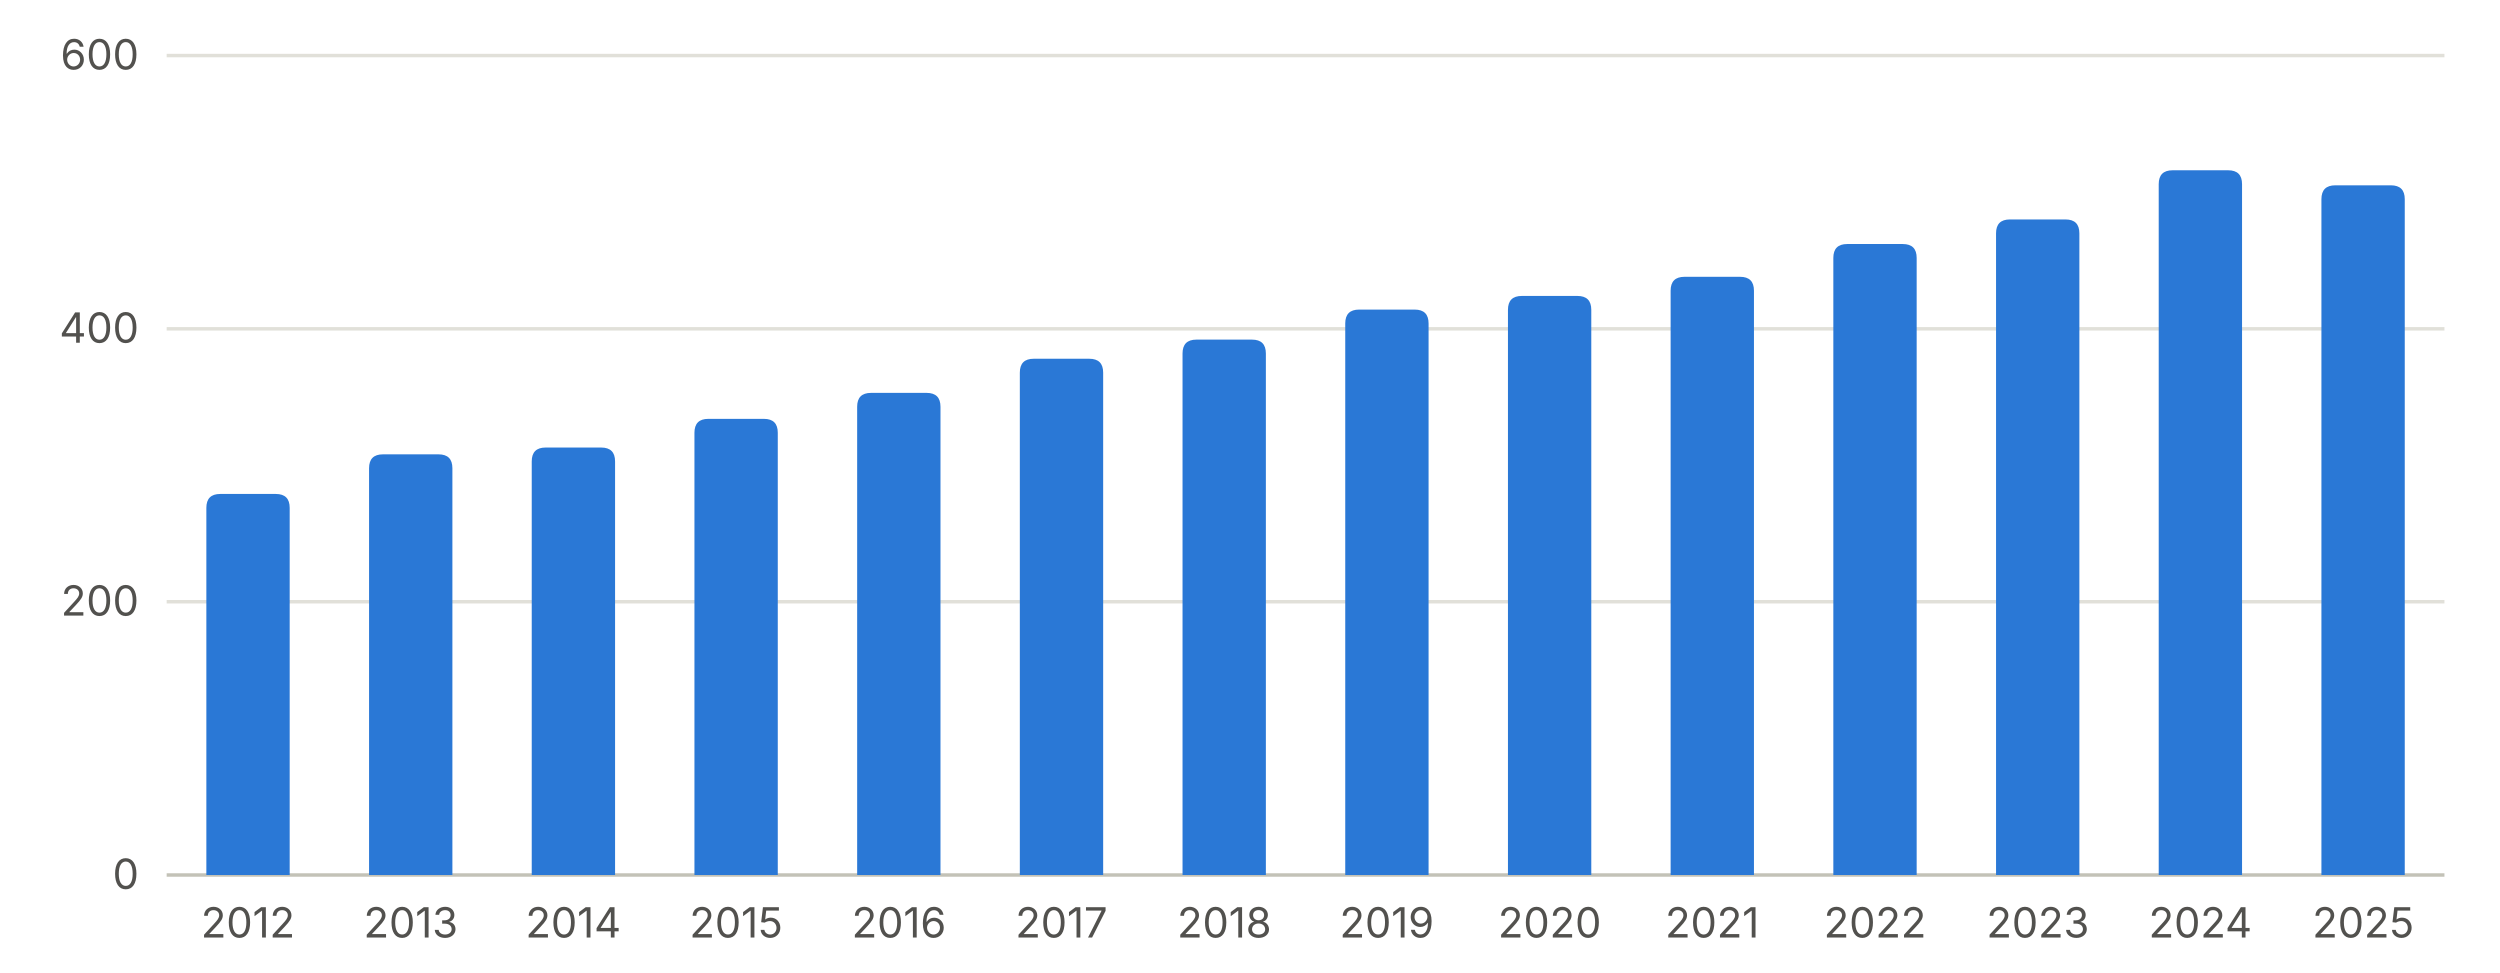
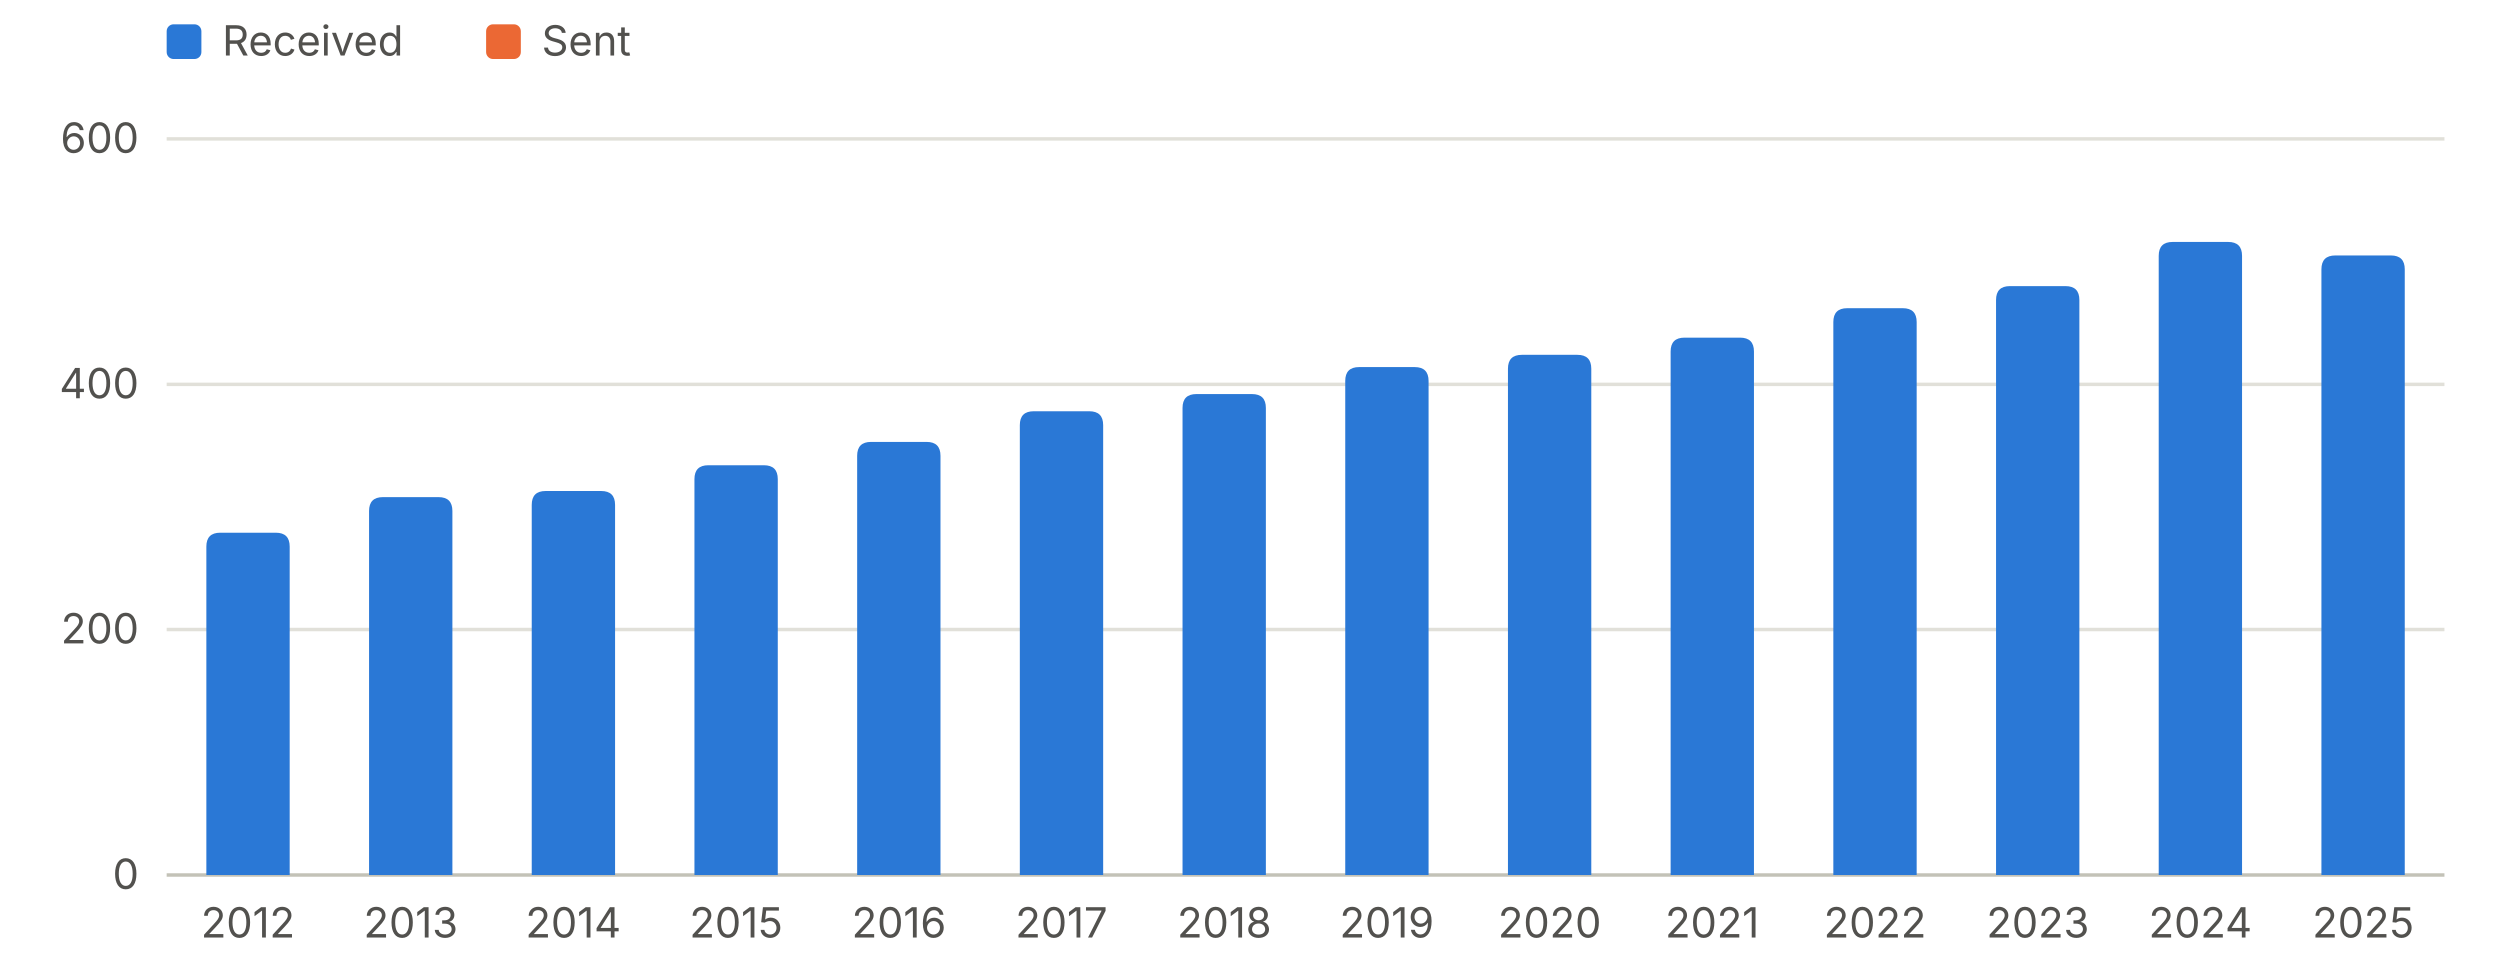
<svg xmlns="http://www.w3.org/2000/svg" role="img" viewBox="0 0 720 280" width="720" height="280" aria-label="Emails per year">
  <style>
.bar { fill: #2a78d6 }
.bar2 { fill: #eb6834 }
.grid { stroke: #e1e0d9; stroke-width: 1 }
.axis { stroke: #c3c2b7; stroke-width: 1 }
text { fill: #52514e; font: 12px system-ui, -apple-system, "Segoe UI", sans-serif }
@media (prefers-color-scheme: dark) {
  .bar { fill: #3987e5 }
  .bar2 { fill: #d95926 }
  .grid { stroke: #2c2c2a }
  .axis { stroke: #383835 }
  text { fill: #c3c2b7 }
}
</style>
+   <rect class="bar" x="48.0" y="7.0" width="10" height="10" rx="2" />
+   <text x="64.0" y="16.0">Received</text>
+   <rect class="bar2" x="140.0" y="7.0" width="10" height="10" rx="2" />
+   <text x="156.0" y="16.0">Sent</text>
  <line class="axis" x1="48" x2="704" y1="252.0" y2="252.0" />
  <text x="40" y="256.0" text-anchor="end">0</text>
-   <line class="grid" x1="48" x2="704" y1="173.3" y2="173.3" />
-   <text x="40" y="177.3" text-anchor="end">200</text>
-   <line class="grid" x1="48" x2="704" y1="94.7" y2="94.7" />
-   <text x="40" y="98.7" text-anchor="end">400</text>
-   <line class="grid" x1="48" x2="704" y1="16.0" y2="16.0" />
-   <text x="40" y="20.0" text-anchor="end">600</text>
-   <path class="bar" d="M59.43,252.00V146.26Q59.43,142.26 63.43,142.26H79.43Q83.43,142.26 83.43,146.26V252.00Z" />
+   <line class="grid" x1="48" x2="704" y1="181.3" y2="181.3" />
+   <text x="40" y="185.3" text-anchor="end">200</text>
+   <line class="grid" x1="48" x2="704" y1="110.7" y2="110.7" />
+   <text x="40" y="114.7" text-anchor="end">400</text>
+   <line class="grid" x1="48" x2="704" y1="40.0" y2="40.0" />
+   <text x="40" y="44.0" text-anchor="end">600</text>
+   <path class="bar" d="M59.43,252.00V157.42Q59.43,153.42 63.43,153.42H79.43Q83.43,153.42 83.43,157.42V252.00Z" />
  <text x="71.4" y="270" text-anchor="middle">2012</text>
-   <path class="bar" d="M106.29,252.00V134.85Q106.29,130.85 110.29,130.85H126.29Q130.29,130.85 130.29,134.85V252.00Z" />
+   <path class="bar" d="M106.29,252.00V147.17Q106.29,143.17 110.29,143.17H126.29Q130.29,143.17 130.29,147.17V252.00Z" />
  <text x="118.3" y="270" text-anchor="middle">2013</text>
-   <path class="bar" d="M153.14,252.00V132.89Q153.14,128.89 157.14,128.89H173.14Q177.14,128.89 177.14,132.89V252.00Z" />
+   <path class="bar" d="M153.14,252.00V145.41Q153.14,141.41 157.14,141.41H173.14Q177.14,141.41 177.14,145.41V252.00Z" />
  <text x="165.1" y="270" text-anchor="middle">2014</text>
-   <path class="bar" d="M200.00,252.00V124.63Q200.00,120.63 204.00,120.63H220.00Q224.00,120.63 224.00,124.63V252.00Z" />
+   <path class="bar" d="M200.00,252.00V137.99Q200.00,133.99 204.00,133.99H220.00Q224.00,133.99 224.00,137.99V252.00Z" />
  <text x="212.0" y="270" text-anchor="middle">2015</text>
-   <path class="bar" d="M246.86,252.00V117.15Q246.86,113.15 250.86,113.15H266.86Q270.86,113.15 270.86,117.15V252.00Z" />
+   <path class="bar" d="M246.86,252.00V131.27Q246.86,127.27 250.86,127.27H266.86Q270.86,127.27 270.86,131.27V252.00Z" />
  <text x="258.9" y="270" text-anchor="middle">2016</text>
-   <path class="bar" d="M293.71,252.00V107.32Q293.71,103.32 297.71,103.32H313.71Q317.71,103.32 317.71,107.32V252.00Z" />
+   <path class="bar" d="M293.71,252.00V122.44Q293.71,118.44 297.71,118.44H313.71Q317.71,118.44 317.71,122.44V252.00Z" />
  <text x="305.7" y="270" text-anchor="middle">2017</text>
-   <path class="bar" d="M340.57,252.00V101.81Q340.57,97.81 344.57,97.81H360.57Q364.57,97.81 364.57,101.81V252.00Z" />
+   <path class="bar" d="M340.57,252.00V117.49Q340.57,113.49 344.57,113.49H360.57Q364.57,113.49 364.57,117.49V252.00Z" />
  <text x="352.6" y="270" text-anchor="middle">2018</text>
-   <path class="bar" d="M387.43,252.00V93.16Q387.43,89.16 391.43,89.16H407.43Q411.43,89.16 411.43,93.16V252.00Z" />
+   <path class="bar" d="M387.43,252.00V109.72Q387.43,105.72 391.43,105.72H407.43Q411.43,105.72 411.43,109.72V252.00Z" />
  <text x="399.4" y="270" text-anchor="middle">2019</text>
-   <path class="bar" d="M434.29,252.00V89.23Q434.29,85.23 438.29,85.23H454.29Q458.29,85.23 458.29,89.23V252.00Z" />
+   <path class="bar" d="M434.29,252.00V106.19Q434.29,102.19 438.29,102.19H454.29Q458.29,102.19 458.29,106.19V252.00Z" />
  <text x="446.3" y="270" text-anchor="middle">2020</text>
-   <path class="bar" d="M481.14,252.00V83.72Q481.14,79.72 485.14,79.72H501.14Q505.14,79.72 505.14,83.72V252.00Z" />
+   <path class="bar" d="M481.14,252.00V101.24Q481.14,97.24 485.14,97.24H501.14Q505.14,97.24 505.14,101.24V252.00Z" />
  <text x="493.1" y="270" text-anchor="middle">2021</text>
-   <path class="bar" d="M528.00,252.00V74.28Q528.00,70.28 532.00,70.28H548.00Q552.00,70.28 552.00,74.28V252.00Z" />
+   <path class="bar" d="M528.00,252.00V92.76Q528.00,88.76 532.00,88.76H548.00Q552.00,88.76 552.00,92.76V252.00Z" />
  <text x="540.0" y="270" text-anchor="middle">2022</text>
-   <path class="bar" d="M574.86,252.00V67.20Q574.86,63.20 578.86,63.20H594.86Q598.86,63.20 598.86,67.20V252.00Z" />
+   <path class="bar" d="M574.86,252.00V86.40Q574.86,82.40 578.86,82.40H594.86Q598.86,82.40 598.86,86.40V252.00Z" />
  <text x="586.9" y="270" text-anchor="middle">2023</text>
-   <path class="bar" d="M621.71,252.00V53.04Q621.71,49.04 625.71,49.04H641.71Q645.71,49.04 645.71,53.04V252.00Z" />
+   <path class="bar" d="M621.71,252.00V73.68Q621.71,69.68 625.71,69.68H641.71Q645.71,69.68 645.71,73.68V252.00Z" />
  <text x="633.7" y="270" text-anchor="middle">2024</text>
-   <path class="bar" d="M668.57,252.00V57.37Q668.57,53.37 672.57,53.37H688.57Q692.57,53.37 692.57,57.37V252.00Z" />
+   <path class="bar" d="M668.57,252.00V77.57Q668.57,73.57 672.57,73.57H688.57Q692.57,73.57 692.57,77.57V252.00Z" />
  <text x="680.6" y="270" text-anchor="middle">2025</text>
</svg>
